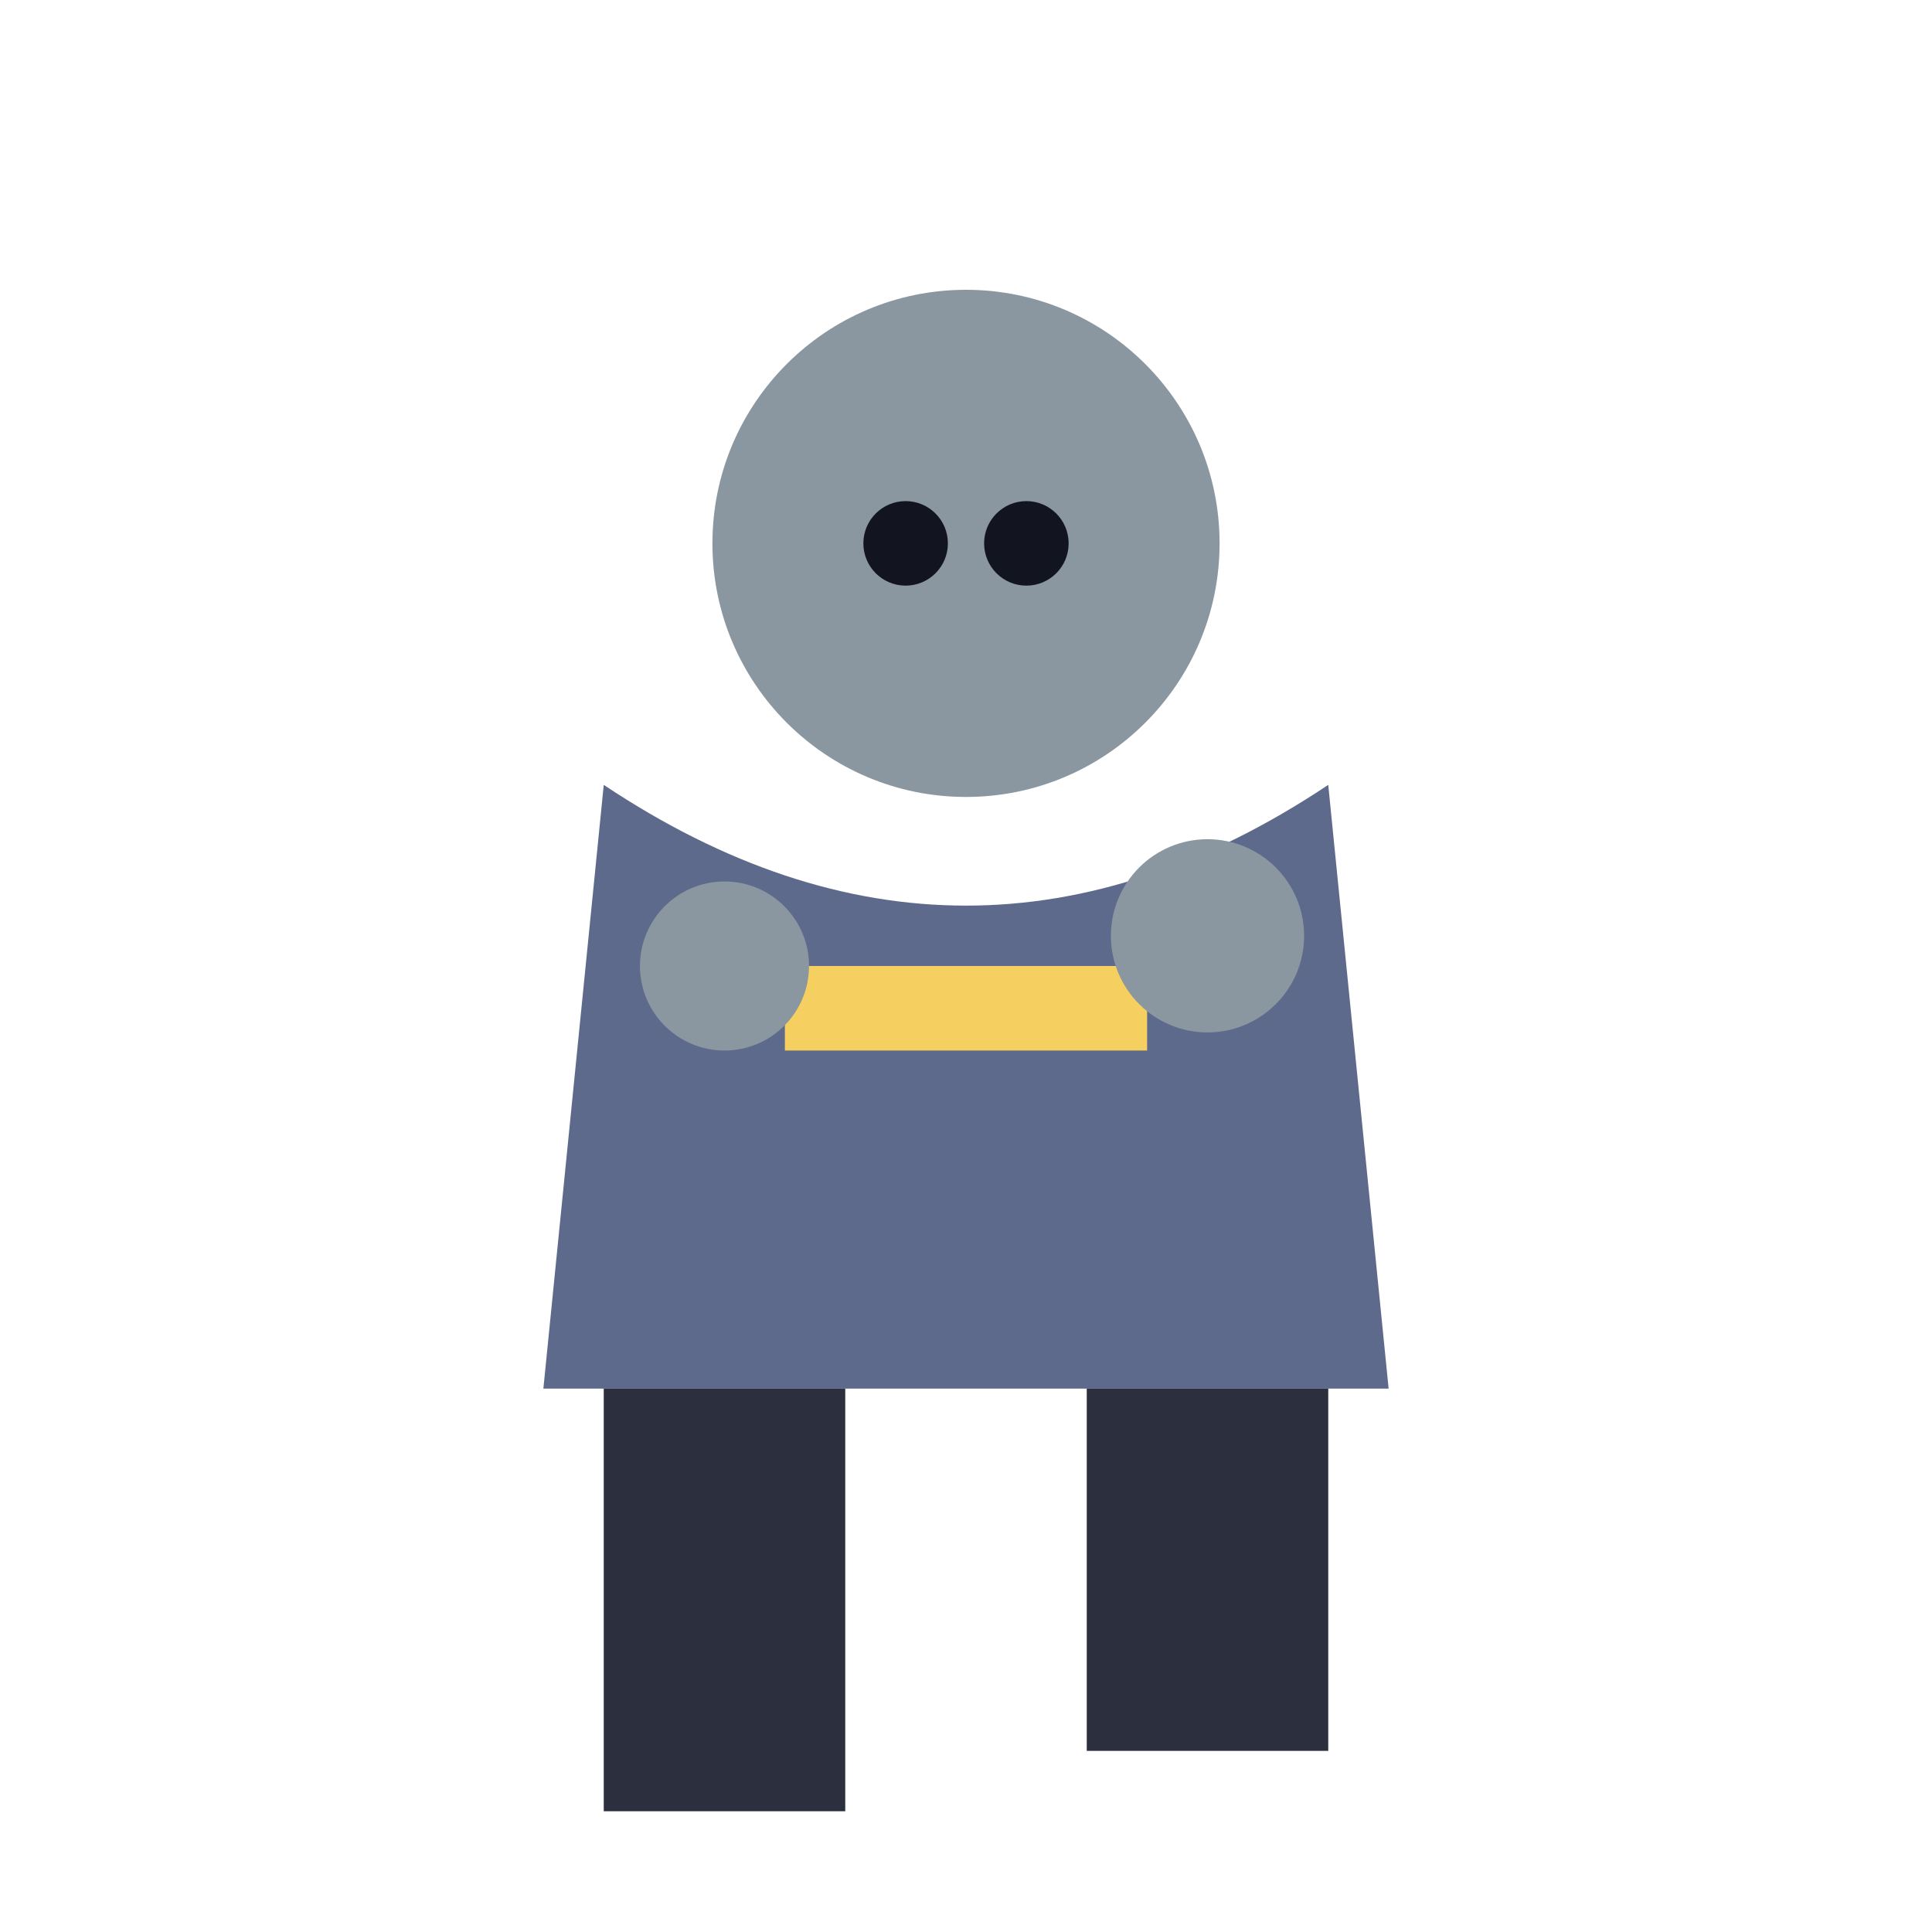
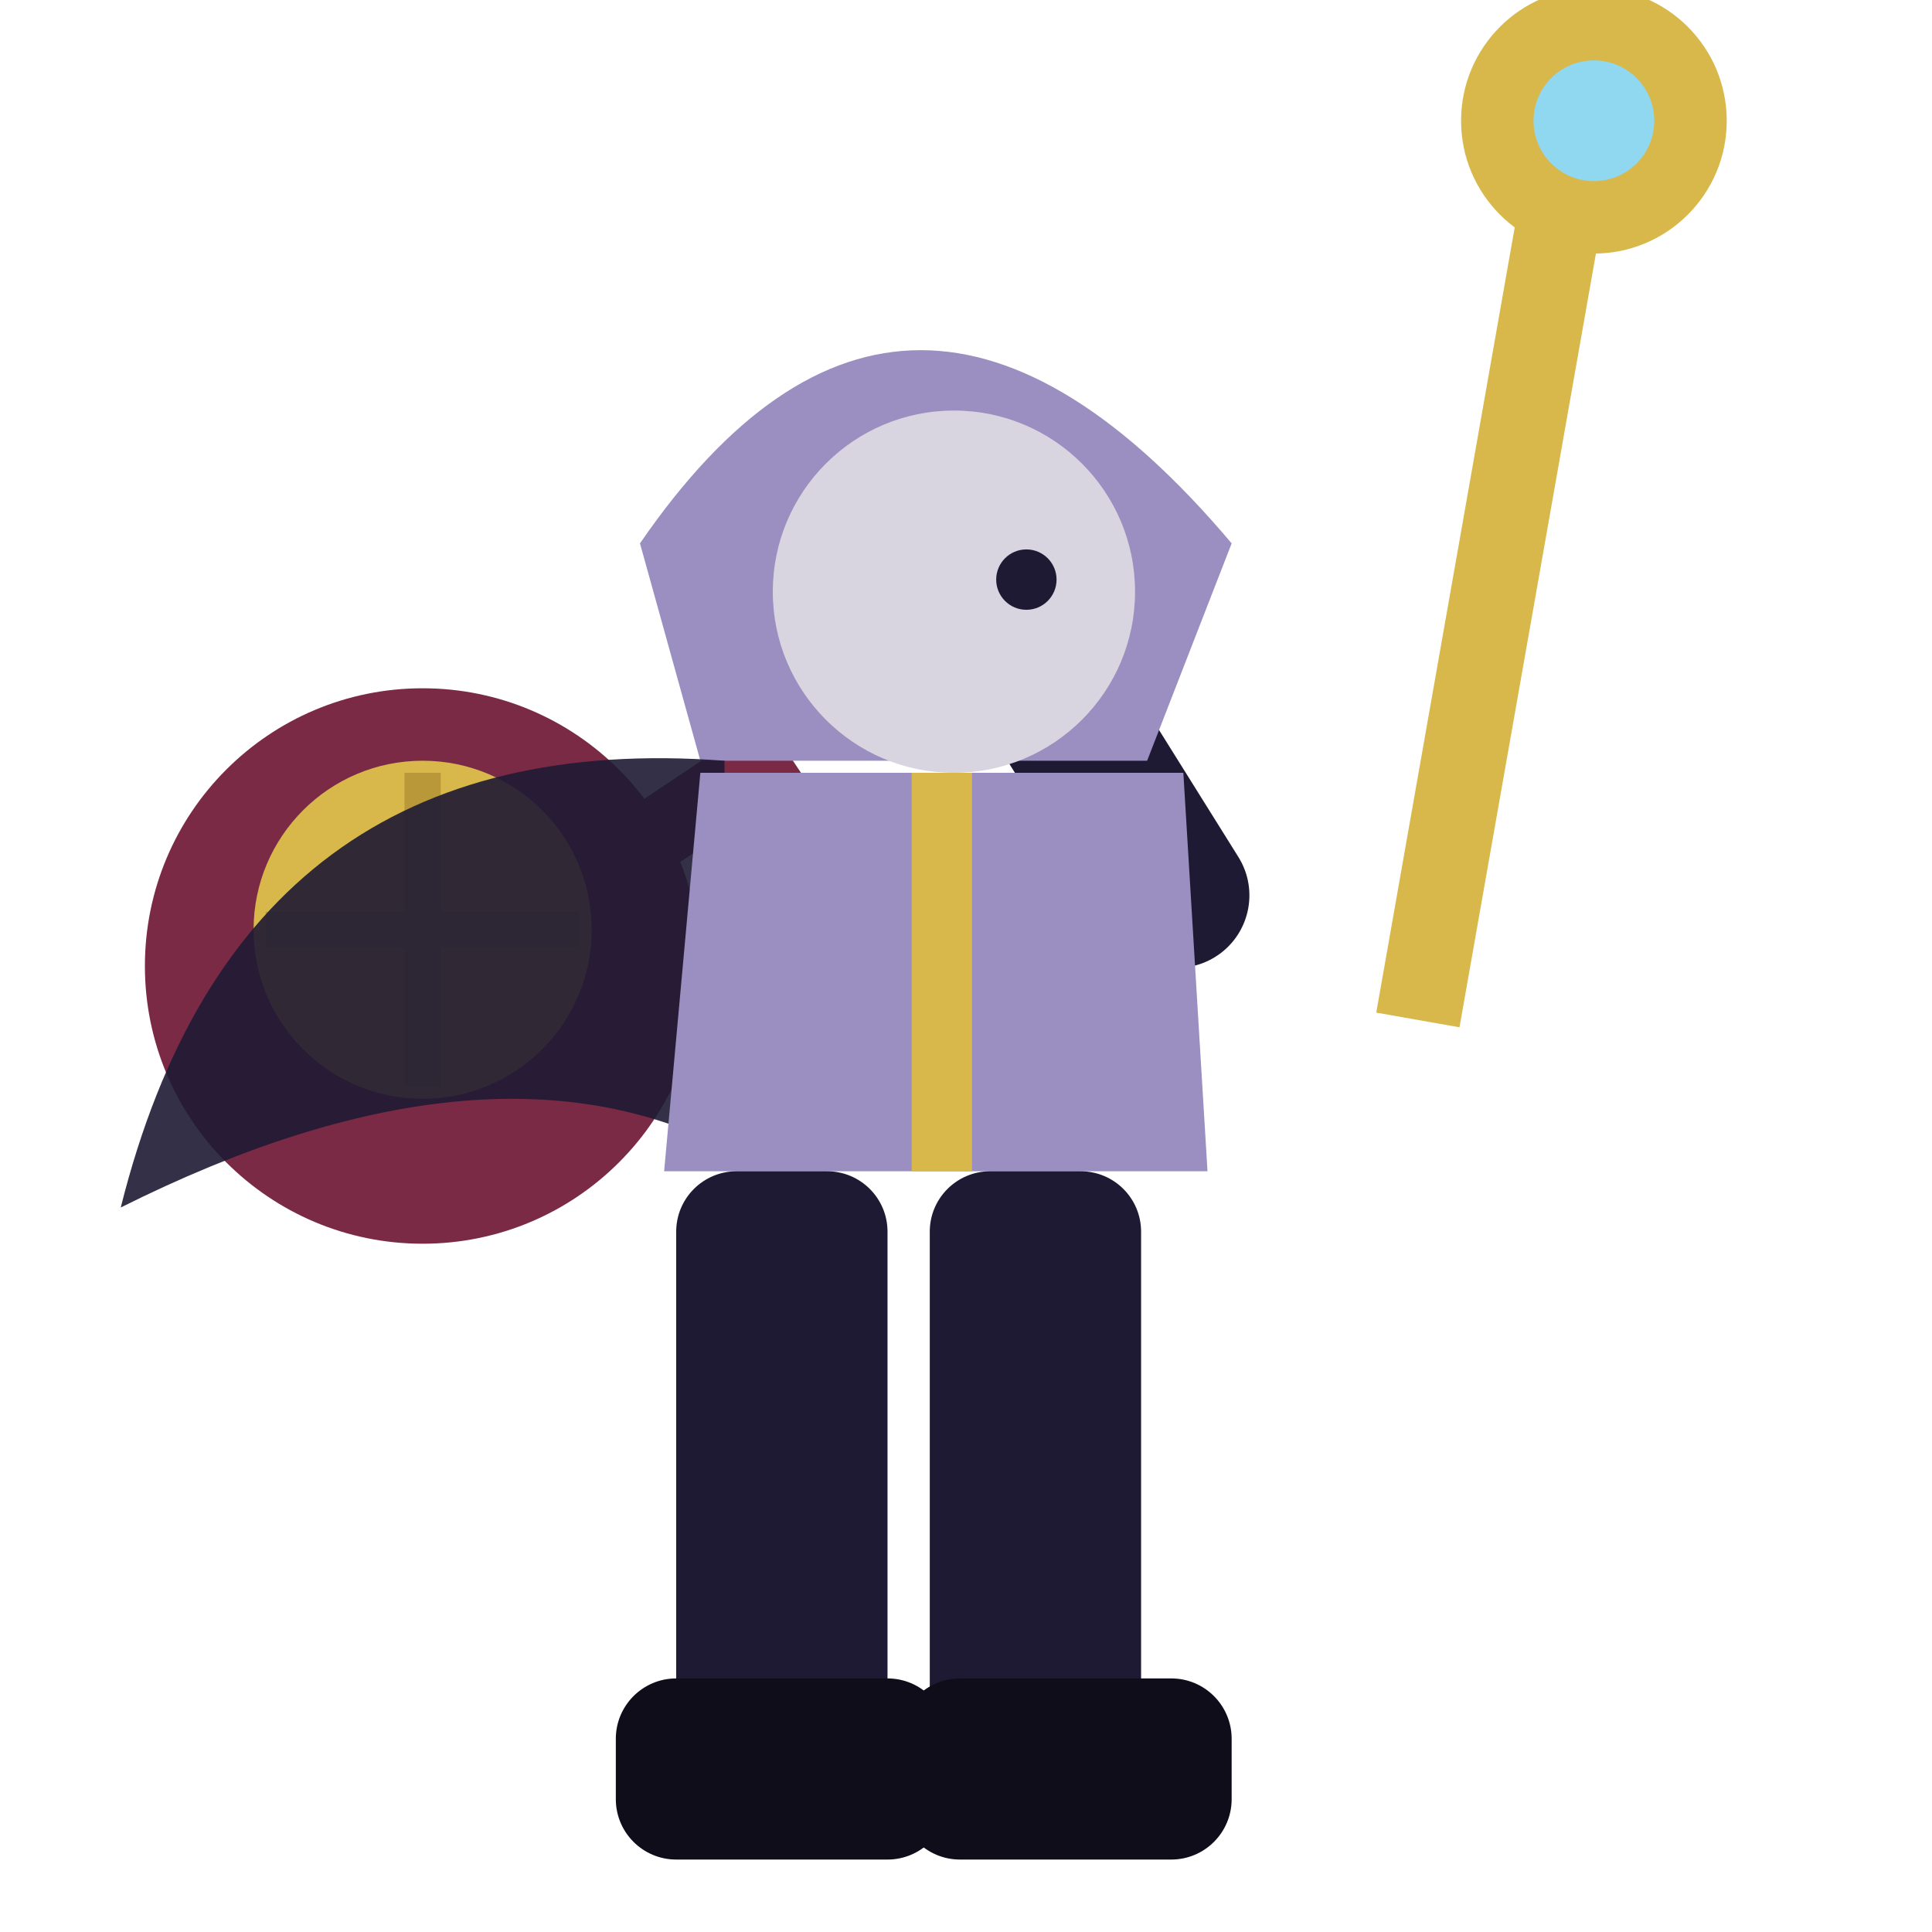
<svg xmlns="http://www.w3.org/2000/svg" viewBox="0 0 32 32">
-   <circle cx="16" cy="9" r="4.2" fill="#8A97A0" />
-   <circle cx="15" cy="9" r="0.7" fill="#12141f" />
-   <circle cx="17" cy="9" r="0.7" fill="#12141f" />
-   <path d="M10,13 L9,23 L23,23 L22,13 Q16,17 10,13 Z" fill="#5E6A8C" />
-   <rect x="13" y="16" width="6" height="1.4" fill="#F5D061" />
-   <circle cx="12" cy="16" r="1.4" fill="#8A97A0" />
-   <circle cx="20" cy="15.5" r="1.6" fill="#8A97A0" />
-   <rect x="10" y="23" width="4" height="7" fill="#2B2F3E" />
-   <rect x="18" y="23" width="4" height="6" fill="#2B2F3E" />
+   <rect x="24" y="3" width="1.4" height="14" fill="#D8B84A" transform="rotate(10 24.7 10)" />
+   <circle cx="26.4" cy="2" r="2.2" fill="#D8B84A" />
+   <circle cx="26.4" cy="2" r="1" fill="#8FD8F0" />
+   <rect x="18.4" y="9" width="2.4" height="7" rx="1.2" fill="#1E1A33" transform="rotate(-32 19.6 15)" />
+   <circle cx="7" cy="16" r="4.6" fill="#7A2A44" />
+   <circle cx="7" cy="15.4" r="2.8" fill="#D8B84A" />
+   <path d="M4.4,15.4 H9.6 M7,12.8 V18" stroke="#B9983A" stroke-width="0.6" />
+   <path d="M10.6,14 L13,12.4" stroke="#7A2A44" stroke-width="1.2" />
+   <path d="M10.6,9 Q15,2.6 20.4,9 L19,12.6 H11.6 Z" fill="#9A8FC0" />
+   <circle cx="15.8" cy="9.8" r="3" fill="#D8D4E0" />
+   <circle cx="17" cy="9.6" r="0.5" fill="#1E1A33" />
+   <path d="M12,12.6 Q4,12 2,20 Q8,17 12,19 Z" fill="#1E1A33" opacity="0.9" />
+   <path d="M11.6,12.8 H19.6 L20,19.4 H11 Z" fill="#9A8FC0" />
+   <path d="M15.6,12.8 V19.4" stroke="#D8B84A" stroke-width="1" />
+   <rect x="11.2" y="19.4" width="3.5" height="10.4" rx="1" fill="#1E1A33" />
+   <rect x="15.4" y="19.4" width="3.5" height="10.4" rx="1" fill="#1E1A33" />
+   <rect x="10.2" y="27.8" width="5.5" height="3" rx="1" fill="#0F0D1A" />
+   <rect x="14.9" y="27.8" width="5.5" height="3" rx="1" fill="#0F0D1A" />
</svg>
